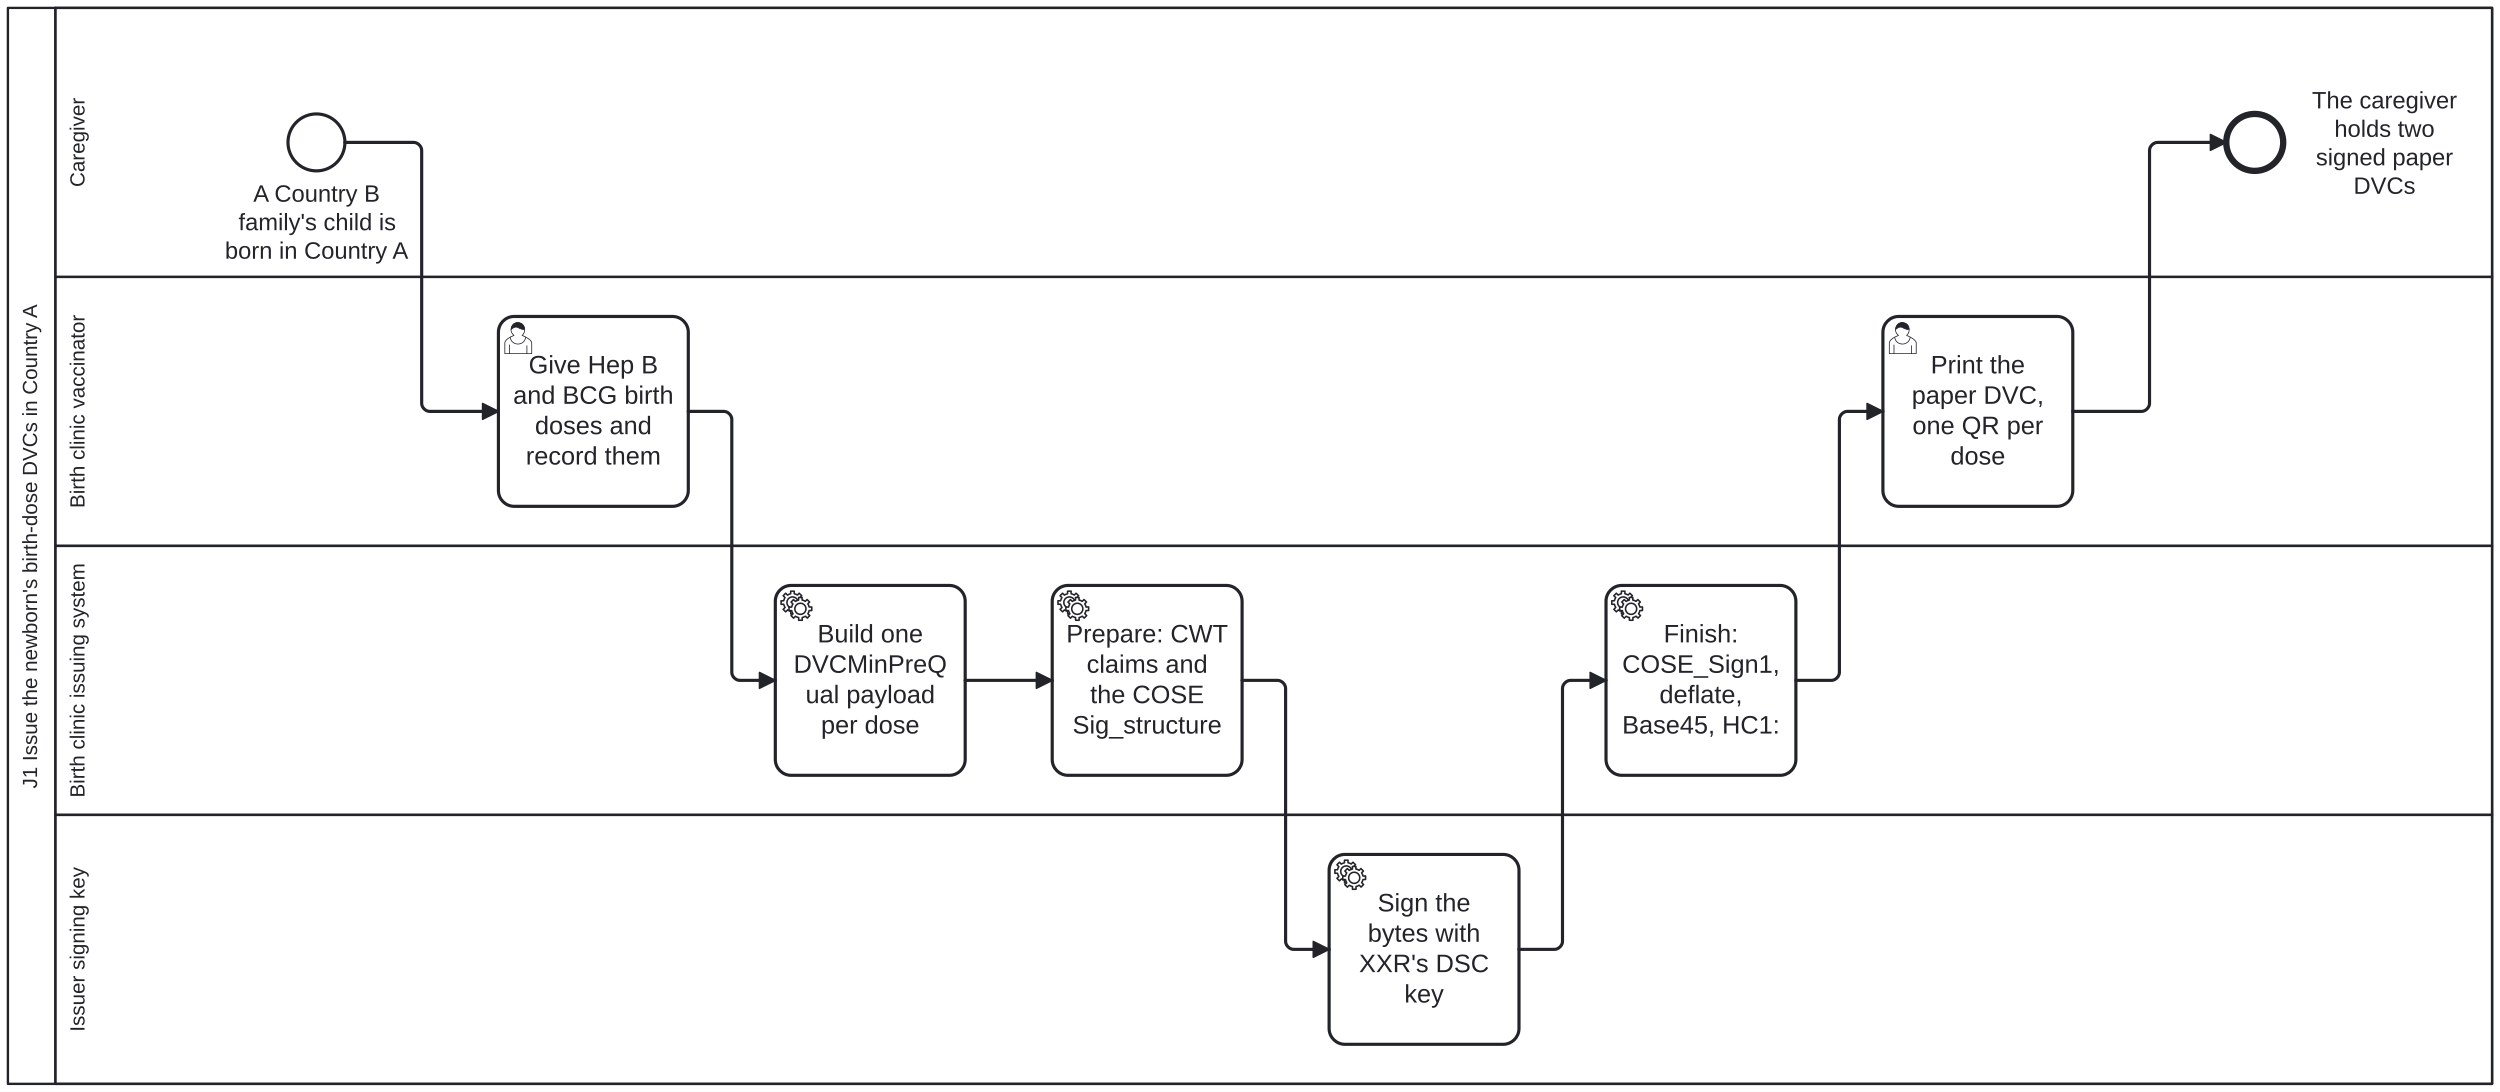
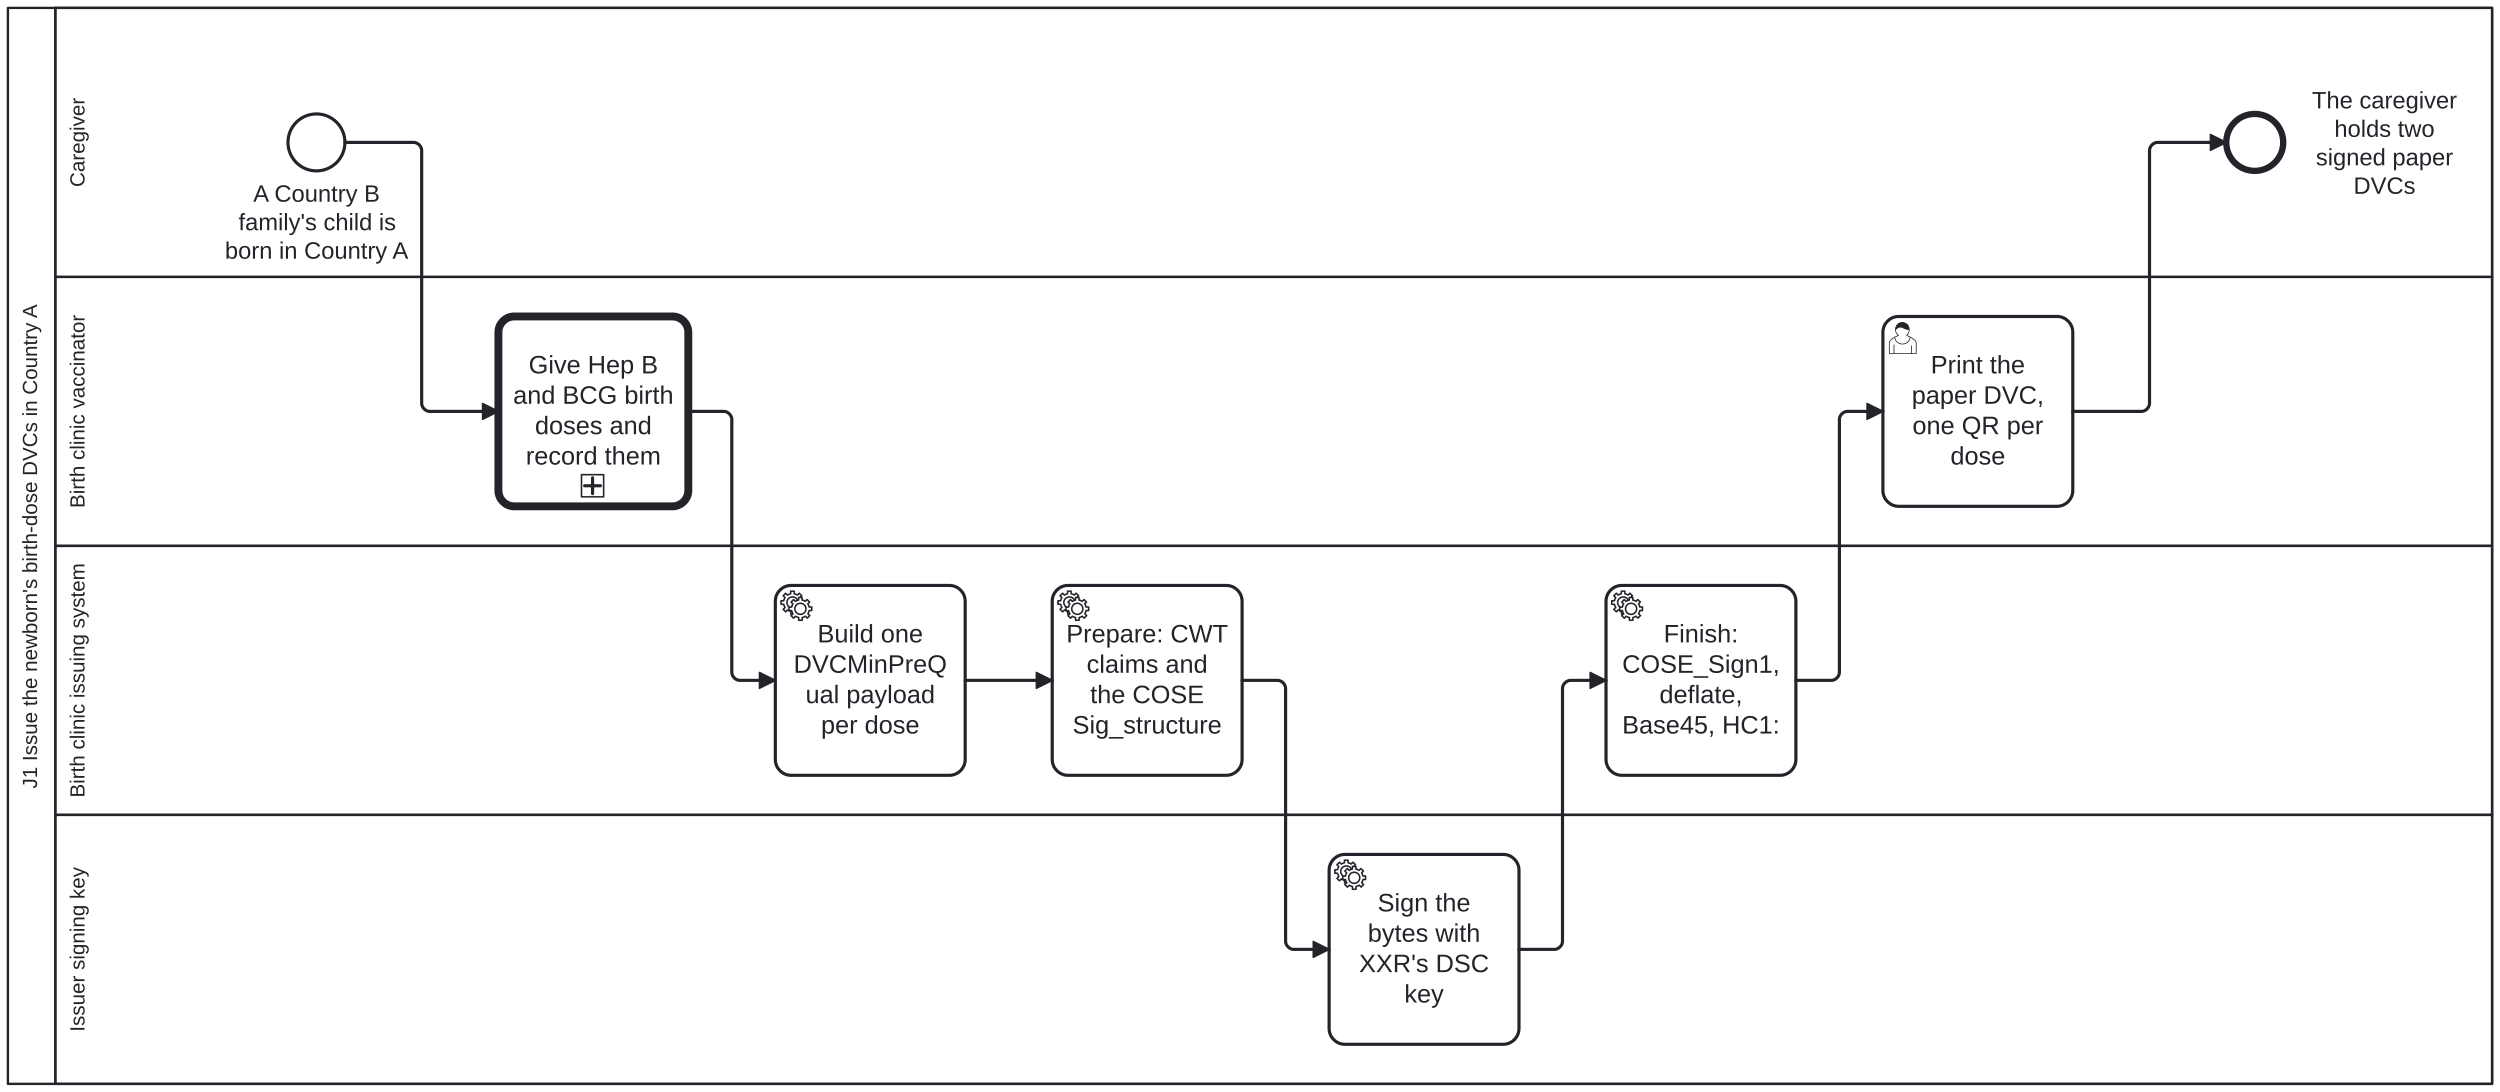
<svg xmlns="http://www.w3.org/2000/svg" width="100%" style="max-width:100%;height:auto" viewBox="95 55 1580 690" version="1.1">
  <rect x="95" y="55" width="1580" height="690" fill="#ffffff" />
  <g class="djs-group">
    <g class="djs-element djs-shape" data-element-id="Participant_Process_J1BirthDoseDvc" style="display: block;" transform="matrix(1 0 0 1 100 60)">
      <g class="djs-visual">
        <rect x="0" y="0" width="1570" height="680" rx="0" ry="0" style="stroke-linecap: round; stroke-linejoin: round; stroke: rgb(34, 36, 42); stroke-width: 1.5px; fill: white; fill-opacity: 0.95;" />
        <path style="fill: none; stroke-linecap: round; stroke-linejoin: round; stroke: rgb(34, 36, 42); stroke-width: 1.5px;" d="M30,0L30,680" />
        <text lineHeight="1.05" class="djs-label" transform="matrix(-1.83697e-16 -1 1 -1.83697e-16 0 680)" style="font-family: Arial, sans-serif; font-size: 13px; font-weight: normal; fill: rgb(34, 36, 42);">
          <tspan x="186.66" y="18.413">J1 Issue the newborn's birth-dose DVCs in Country A</tspan>
        </text>
      </g>
      <rect class="djs-hit djs-hit-all" x="0" y="0" width="1570" height="680" style="fill: none; stroke-opacity: 0; stroke: white; stroke-width: 15px;" />
    </g>
    <g class="djs-children">
      <g class="djs-group">
        <g class="djs-element djs-shape" data-element-id="Lane_issuer-key" style="display: block;" transform="matrix(1 0 0 1 130 570)">
          <g class="djs-visual">
            <rect x="0" y="0" width="1540" height="170" rx="0" ry="0" style="stroke-linecap: round; stroke-linejoin: round; stroke: rgb(34, 36, 42); stroke-width: 1.5px; fill: white; fill-opacity: 0.25;" />
            <text lineHeight="1.05" class="djs-label" transform="matrix(-1.83697e-16 -1 1 -1.83697e-16 0 170)" style="font-family: Arial, sans-serif; font-size: 13px; font-weight: normal; fill: rgb(34, 36, 42);">
              <tspan x="32.975" y="18.413">Issuer signing key</tspan>
            </text>
          </g>
          <rect class="djs-hit djs-hit-all" x="0" y="0" width="1540" height="170" style="fill: none; stroke-opacity: 0; stroke: white; stroke-width: 15px;" />
        </g>
      </g>
      <g class="djs-group">
        <g class="djs-element djs-shape" data-element-id="Lane_birth-clinic-system" style="display: block;" transform="matrix(1 0 0 1 130 400)">
          <g class="djs-visual">
            <rect x="0" y="0" width="1540" height="170" rx="0" ry="0" style="stroke-linecap: round; stroke-linejoin: round; stroke: rgb(34, 36, 42); stroke-width: 1.5px; fill: white; fill-opacity: 0.25;" />
            <text lineHeight="1.05" class="djs-label" transform="matrix(-1.83697e-16 -1 1 -1.83697e-16 0 170)" style="font-family: Arial, sans-serif; font-size: 13px; font-weight: normal; fill: rgb(34, 36, 42);">
              <tspan x="10.951" y="18.413">Birth clinic issuing system</tspan>
            </text>
          </g>
          <rect class="djs-hit djs-hit-all" x="0" y="0" width="1540" height="170" style="fill: none; stroke-opacity: 0; stroke: white; stroke-width: 15px;" />
        </g>
      </g>
      <g class="djs-group">
        <g class="djs-element djs-shape" data-element-id="Lane_birth-clinic-vaccinator" style="display: block;" transform="matrix(1 0 0 1 130 230)">
          <g class="djs-visual">
            <rect x="0" y="0" width="1540" height="170" rx="0" ry="0" style="stroke-linecap: round; stroke-linejoin: round; stroke: rgb(34, 36, 42); stroke-width: 1.5px; fill: white; fill-opacity: 0.25;" />
            <text lineHeight="1.05" class="djs-label" transform="matrix(-1.83697e-16 -1 1 -1.83697e-16 0 170)" style="font-family: Arial, sans-serif; font-size: 13px; font-weight: normal; fill: rgb(34, 36, 42);">
              <tspan x="23.951" y="18.413">Birth clinic vaccinator</tspan>
            </text>
          </g>
          <rect class="djs-hit djs-hit-all" x="0" y="0" width="1540" height="170" style="fill: none; stroke-opacity: 0; stroke: white; stroke-width: 15px;" />
        </g>
      </g>
      <g class="djs-group">
        <g class="djs-element djs-shape" data-element-id="Lane_caregiver" style="display: block;" transform="matrix(1 0 0 1 130 60)">
          <g class="djs-visual">
            <rect x="0" y="0" width="1540" height="170" rx="0" ry="0" style="stroke-linecap: round; stroke-linejoin: round; stroke: rgb(34, 36, 42); stroke-width: 1.5px; fill: white; fill-opacity: 0.25;" />
            <text lineHeight="1.05" class="djs-label" transform="matrix(-1.83697e-16 -1 1 -1.83697e-16 0 170)" style="font-family: Arial, sans-serif; font-size: 13px; font-weight: normal; fill: rgb(34, 36, 42);">
              <tspan x="56.823" y="18.413">Caregiver</tspan>
            </text>
          </g>
          <rect class="djs-hit djs-hit-all" x="0" y="0" width="1540" height="170" style="fill: none; stroke-opacity: 0; stroke: white; stroke-width: 15px;" />
        </g>
      </g>
      <g class="djs-group">
        <g class="djs-element djs-shape" data-element-id="Start" style="display: block;" transform="matrix(1 0 0 1 277 127)">
          <g class="djs-visual">
            <circle cx="18" cy="18" r="18" style="stroke-linecap: round; stroke-linejoin: round; stroke: rgb(34, 36, 42); stroke-width: 2px; fill: white; fill-opacity: 0.95;" />
          </g>
          <rect class="djs-hit djs-hit-all" x="0" y="0" width="36" height="36" style="fill: none; stroke-opacity: 0; stroke: white; stroke-width: 15px;" />
        </g>
      </g>
      <g class="djs-group">
        <g class="djs-element djs-shape" data-element-id="Start_label" style="display: block;" transform="matrix(1 0 0 1 237 169)">
          <g class="djs-visual">
            <text lineHeight="1.2" class="djs-label" style="font-family: Arial, sans-serif; font-size: 15px; font-weight: normal; fill: rgb(34, 36, 42);">
              <tspan x="18.067" y="13.5">A Country B </tspan>
              <tspan x="8.725" y="31.5">family's child is </tspan>
              <tspan x="0.137" y="49.5">born in Country A</tspan>
            </text>
          </g>
          <rect class="djs-hit djs-hit-all" x="0" y="0" width="117" height="54" style="fill: none; stroke-opacity: 0; stroke: white; stroke-width: 15px;" />
        </g>
      </g>
      <g class="djs-group">
        <g class="djs-element djs-shape" data-element-id="Task_Vaccinate" style="display: block;" transform="matrix(1 0 0 1 410 255)">
          <g class="djs-visual">
-             <rect x="0" y="0" width="120" height="120" rx="10" ry="10" style="stroke-linecap: round; stroke-linejoin: round; stroke: rgb(34, 36, 42); stroke-width: 2px; fill: white; fill-opacity: 0.95;" />
+             <rect x="0" y="0" width="120" height="120" rx="10" ry="10" style="stroke-linecap: round; stroke-linejoin: round; stroke: rgb(34, 36, 42); stroke-width: 5px; fill: white; fill-opacity: 0.95;" />
            <text lineHeight="1.2" class="djs-label" style="font-family: Arial, sans-serif; font-size: 16px; font-weight: normal; fill: rgb(34, 36, 42);">
              <tspan x="19.094" y="36">Give Hep B </tspan>
              <tspan x="9.309" y="55.2">and BCG birth</tspan>
              <tspan x="23.082" y="74.4">doses and </tspan>
              <tspan x="17.316" y="93.6">record them</tspan>
            </text>
-             <path d="m 15,12 c 0.909,-0.845 1.594,-2.049 1.594,-3.385 0,-2.554 -1.805,-4.622 -4.357,-4.622 -2.552,0 -4.288,2.068 -4.288,4.622 0,1.348 0.974,2.562 1.896,3.405 -0.529,0.187 -5.669,2.097 -5.794,4.756 v 6.718 h 17 v -6.718 c 0,-2.298 -5.528,-4.595 -6.051,-4.776 zm -8,6 l 0,5.5 m 11,0 l 0,-5" style="fill: white; stroke-linecap: round; stroke-linejoin: round; stroke: rgb(34, 36, 42); stroke-width: 0.5px;" />
-             <path d="m 15,12 m 2.162,1.009 c 0,2.447 -2.158,4.431 -4.821,4.431 -2.665,0 -4.822,-1.981 -4.822,-4.431 " style="fill: white; stroke-linecap: round; stroke-linejoin: round; stroke: rgb(34, 36, 42); stroke-width: 0.5px;" />
-             <path d="m 15,12 m -6.9,-3.80 c 0,0 2.251,-2.358 4.274,-1.177 2.024,1.181 4.221,1.537 4.124,0.965 -0.098,-0.57 -0.117,-3.791 -4.191,-4.136 -3.575,0.001 -4.208,3.367 -4.207,4.348 z" style="fill: rgb(34, 36, 42); stroke-linecap: round; stroke-linejoin: round; stroke: rgb(34, 36, 42); stroke-width: 0.5px;" />
+             <rect x="0" y="0" width="14" height="14" rx="0" ry="0" style="stroke-linecap: round; stroke-linejoin: round; stroke: rgb(34, 36, 42); stroke-width: 1px; fill: white;" transform="matrix(1 0 0 1 52.5 100)" />
+             <path data-marker="sub-process" d="m52.5,100 m 7,2 l 0,10 m -5,-5 l 10,0" style="fill: white; stroke-linecap: round; stroke-linejoin: round; stroke: rgb(34, 36, 42); stroke-width: 2px;" />
          </g>
          <rect class="djs-hit djs-hit-all" x="0" y="0" width="120" height="120" style="fill: none; stroke-opacity: 0; stroke: white; stroke-width: 15px;" />
        </g>
      </g>
      <g class="djs-group">
        <g class="djs-element djs-shape" data-element-id="Task_Payload" style="display: block;" transform="matrix(1 0 0 1 585 425)">
          <g class="djs-visual">
            <rect x="0" y="0" width="120" height="120" rx="10" ry="10" style="stroke-linecap: round; stroke-linejoin: round; stroke: rgb(34, 36, 42); stroke-width: 2px; fill: white; fill-opacity: 0.95;" />
            <text lineHeight="1.2" class="djs-label" style="font-family: Arial, sans-serif; font-size: 16px; font-weight: normal; fill: rgb(34, 36, 42);">
              <tspan x="26.641" y="36">Build one </tspan>
              <tspan x="11.547" y="55.2">DVCMinPreQ</tspan>
              <tspan x="19.078" y="74.4">ual payload </tspan>
              <tspan x="28.867" y="93.6">per dose</tspan>
            </text>
            <circle cx="5" cy="5" r="5" transform="translate(6, 6)" style="stroke-linecap: round; stroke-linejoin: round; stroke: none; stroke-width: 2px; fill: white;" />
            <path d="m 12,18 v -1.713 c 0.352,-0.07 0.704,-0.178 1.048,-0.321 0.344,-0.145 0.666,-0.321 0.966,-0.521 l 1.194,1.18 1.567,-1.577 -1.195,-1.18 c 0.403,-0.614 0.683,-1.299 0.825,-2.018 l 1.622,-0.01 v -2.22 l -1.637,0.01 c -0.073,-0.352 -0.178,-0.7 -0.324,-1.044 -0.145,-0.344 -0.321,-0.664 -0.523,-0.962 l 1.131,-1.136 -1.583,-1.563 -1.13,1.136 c -0.614,-0.401 -1.303,-0.681 -2.023,-0.822 l 0.009,-1.619 h -2.241 l 0.004,1.631 c -0.354,0.074 -0.705,0.18 -1.05,0.324 -0.344,0.144 -0.665,0.321 -0.964,0.52 l -1.17,-1.158 -1.567,1.579 1.168,1.157 c -0.403,0.613 -0.683,1.298 -0.825,2.017 l -1.659,0.003 v 2.222 l 1.672,-0.006 c 0.073,0.351 0.18,0.702 0.324,1.045 0.145,0.344 0.321,0.664 0.523,0.961 l -1.199,1.197 1.584,1.56 1.196,-1.193 c 0.614,0.403 1.303,0.682 2.023,0.823 l 7.19e-4,1.699 h 2.227 z m 0.221,-3.996 c -1.789,0.75 -3.858,-0.093 -4.61,-1.874 -0.752,-1.783 0.091,-3.846 1.88,-4.596 1.788,-0.749 3.857,0.093 4.609,1.874 0.752,1.782 -0.091,3.846 -1.88,4.596 z" style="fill: white; stroke-linecap: round; stroke-linejoin: round; stroke: rgb(34, 36, 42); stroke-width: 1px;" />
            <circle cx="5" cy="5" r="5" transform="translate(11, 10)" style="stroke-linecap: round; stroke-linejoin: round; stroke: none; stroke-width: 2px; fill: white;" />
            <path d="m 17,22 v -1.713 c 0.352,-0.07 0.704,-0.178 1.048,-0.321 0.344,-0.145 0.666,-0.321 0.966,-0.521 l 1.194,1.18 1.567,-1.577 -1.195,-1.18 c 0.403,-0.614 0.683,-1.299 0.825,-2.018 l 1.622,-0.01 v -2.22 l -1.637,0.01 c -0.073,-0.352 -0.178,-0.7 -0.324,-1.044 -0.145,-0.344 -0.321,-0.664 -0.523,-0.962 l 1.131,-1.136 -1.583,-1.563 -1.13,1.136 c -0.614,-0.401 -1.303,-0.681 -2.023,-0.822 l 0.009,-1.619 h -2.241 l 0.004,1.631 c -0.354,0.074 -0.705,0.18 -1.05,0.324 -0.344,0.144 -0.665,0.321 -0.964,0.52 l -1.17,-1.158 -1.567,1.579 1.168,1.157 c -0.403,0.613 -0.683,1.298 -0.825,2.017 l -1.659,0.003 v 2.222 l 1.672,-0.006 c 0.073,0.351 0.18,0.702 0.324,1.045 0.145,0.344 0.321,0.664 0.523,0.961 l -1.199,1.197 1.584,1.56 1.196,-1.193 c 0.614,0.403 1.303,0.682 2.023,0.823 l 7.19e-4,1.699 h 2.227 z m 0.221,-3.996 c -1.789,0.75 -3.858,-0.093 -4.61,-1.874 -0.752,-1.783 0.091,-3.846 1.88,-4.596 1.788,-0.749 3.857,0.093 4.609,1.874 0.752,1.782 -0.091,3.846 -1.88,4.596 z" style="fill: white; stroke-linecap: round; stroke-linejoin: round; stroke: rgb(34, 36, 42); stroke-width: 1px;" />
          </g>
          <rect class="djs-hit djs-hit-all" x="0" y="0" width="120" height="120" style="fill: none; stroke-opacity: 0; stroke: white; stroke-width: 15px;" />
        </g>
      </g>
      <g class="djs-group">
        <g class="djs-element djs-shape" data-element-id="Task_Prepare" style="display: block;" transform="matrix(1 0 0 1 760 425)">
          <g class="djs-visual">
            <rect x="0" y="0" width="120" height="120" rx="10" ry="10" style="stroke-linecap: round; stroke-linejoin: round; stroke: rgb(34, 36, 42); stroke-width: 2px; fill: white; fill-opacity: 0.95;" />
            <text lineHeight="1.2" class="djs-label" style="font-family: Arial, sans-serif; font-size: 16px; font-weight: normal; fill: rgb(34, 36, 42);">
              <tspan x="8.879" y="36">Prepare: CWT </tspan>
              <tspan x="21.762" y="55.2">claims and </tspan>
              <tspan x="23.984" y="74.4">the COSE </tspan>
              <tspan x="12.867" y="93.6">Sig_structure</tspan>
            </text>
            <circle cx="5" cy="5" r="5" transform="translate(6, 6)" style="stroke-linecap: round; stroke-linejoin: round; stroke: none; stroke-width: 2px; fill: white;" />
            <path d="m 12,18 v -1.713 c 0.352,-0.07 0.704,-0.178 1.048,-0.321 0.344,-0.145 0.666,-0.321 0.966,-0.521 l 1.194,1.18 1.567,-1.577 -1.195,-1.18 c 0.403,-0.614 0.683,-1.299 0.825,-2.018 l 1.622,-0.01 v -2.22 l -1.637,0.01 c -0.073,-0.352 -0.178,-0.7 -0.324,-1.044 -0.145,-0.344 -0.321,-0.664 -0.523,-0.962 l 1.131,-1.136 -1.583,-1.563 -1.13,1.136 c -0.614,-0.401 -1.303,-0.681 -2.023,-0.822 l 0.009,-1.619 h -2.241 l 0.004,1.631 c -0.354,0.074 -0.705,0.18 -1.05,0.324 -0.344,0.144 -0.665,0.321 -0.964,0.52 l -1.17,-1.158 -1.567,1.579 1.168,1.157 c -0.403,0.613 -0.683,1.298 -0.825,2.017 l -1.659,0.003 v 2.222 l 1.672,-0.006 c 0.073,0.351 0.18,0.702 0.324,1.045 0.145,0.344 0.321,0.664 0.523,0.961 l -1.199,1.197 1.584,1.56 1.196,-1.193 c 0.614,0.403 1.303,0.682 2.023,0.823 l 7.19e-4,1.699 h 2.227 z m 0.221,-3.996 c -1.789,0.75 -3.858,-0.093 -4.61,-1.874 -0.752,-1.783 0.091,-3.846 1.88,-4.596 1.788,-0.749 3.857,0.093 4.609,1.874 0.752,1.782 -0.091,3.846 -1.88,4.596 z" style="fill: white; stroke-linecap: round; stroke-linejoin: round; stroke: rgb(34, 36, 42); stroke-width: 1px;" />
            <circle cx="5" cy="5" r="5" transform="translate(11, 10)" style="stroke-linecap: round; stroke-linejoin: round; stroke: none; stroke-width: 2px; fill: white;" />
            <path d="m 17,22 v -1.713 c 0.352,-0.07 0.704,-0.178 1.048,-0.321 0.344,-0.145 0.666,-0.321 0.966,-0.521 l 1.194,1.18 1.567,-1.577 -1.195,-1.18 c 0.403,-0.614 0.683,-1.299 0.825,-2.018 l 1.622,-0.01 v -2.22 l -1.637,0.01 c -0.073,-0.352 -0.178,-0.7 -0.324,-1.044 -0.145,-0.344 -0.321,-0.664 -0.523,-0.962 l 1.131,-1.136 -1.583,-1.563 -1.13,1.136 c -0.614,-0.401 -1.303,-0.681 -2.023,-0.822 l 0.009,-1.619 h -2.241 l 0.004,1.631 c -0.354,0.074 -0.705,0.18 -1.05,0.324 -0.344,0.144 -0.665,0.321 -0.964,0.52 l -1.17,-1.158 -1.567,1.579 1.168,1.157 c -0.403,0.613 -0.683,1.298 -0.825,2.017 l -1.659,0.003 v 2.222 l 1.672,-0.006 c 0.073,0.351 0.18,0.702 0.324,1.045 0.145,0.344 0.321,0.664 0.523,0.961 l -1.199,1.197 1.584,1.56 1.196,-1.193 c 0.614,0.403 1.303,0.682 2.023,0.823 l 7.19e-4,1.699 h 2.227 z m 0.221,-3.996 c -1.789,0.75 -3.858,-0.093 -4.61,-1.874 -0.752,-1.783 0.091,-3.846 1.88,-4.596 1.788,-0.749 3.857,0.093 4.609,1.874 0.752,1.782 -0.091,3.846 -1.88,4.596 z" style="fill: white; stroke-linecap: round; stroke-linejoin: round; stroke: rgb(34, 36, 42); stroke-width: 1px;" />
          </g>
          <rect class="djs-hit djs-hit-all" x="0" y="0" width="120" height="120" style="fill: none; stroke-opacity: 0; stroke: white; stroke-width: 15px;" />
        </g>
      </g>
      <g class="djs-group">
        <g class="djs-element djs-shape" data-element-id="Task_Sign" style="display: block;" transform="matrix(1 0 0 1 935 595)">
          <g class="djs-visual">
            <rect x="0" y="0" width="120" height="120" rx="10" ry="10" style="stroke-linecap: round; stroke-linejoin: round; stroke: rgb(34, 36, 42); stroke-width: 2px; fill: white; fill-opacity: 0.95;" />
            <text lineHeight="1.2" class="djs-label" style="font-family: Arial, sans-serif; font-size: 16px; font-weight: normal; fill: rgb(34, 36, 42);">
              <tspan x="30.645" y="36">Sign the </tspan>
              <tspan x="24.43" y="55.2">bytes with </tspan>
              <tspan x="18.91" y="74.4">XXR's DSC </tspan>
              <tspan x="47.551" y="93.6">key</tspan>
            </text>
            <circle cx="5" cy="5" r="5" transform="translate(6, 6)" style="stroke-linecap: round; stroke-linejoin: round; stroke: none; stroke-width: 2px; fill: white;" />
            <path d="m 12,18 v -1.713 c 0.352,-0.07 0.704,-0.178 1.048,-0.321 0.344,-0.145 0.666,-0.321 0.966,-0.521 l 1.194,1.18 1.567,-1.577 -1.195,-1.18 c 0.403,-0.614 0.683,-1.299 0.825,-2.018 l 1.622,-0.01 v -2.22 l -1.637,0.01 c -0.073,-0.352 -0.178,-0.7 -0.324,-1.044 -0.145,-0.344 -0.321,-0.664 -0.523,-0.962 l 1.131,-1.136 -1.583,-1.563 -1.13,1.136 c -0.614,-0.401 -1.303,-0.681 -2.023,-0.822 l 0.009,-1.619 h -2.241 l 0.004,1.631 c -0.354,0.074 -0.705,0.18 -1.05,0.324 -0.344,0.144 -0.665,0.321 -0.964,0.52 l -1.17,-1.158 -1.567,1.579 1.168,1.157 c -0.403,0.613 -0.683,1.298 -0.825,2.017 l -1.659,0.003 v 2.222 l 1.672,-0.006 c 0.073,0.351 0.18,0.702 0.324,1.045 0.145,0.344 0.321,0.664 0.523,0.961 l -1.199,1.197 1.584,1.56 1.196,-1.193 c 0.614,0.403 1.303,0.682 2.023,0.823 l 7.19e-4,1.699 h 2.227 z m 0.221,-3.996 c -1.789,0.75 -3.858,-0.093 -4.61,-1.874 -0.752,-1.783 0.091,-3.846 1.88,-4.596 1.788,-0.749 3.857,0.093 4.609,1.874 0.752,1.782 -0.091,3.846 -1.88,4.596 z" style="fill: white; stroke-linecap: round; stroke-linejoin: round; stroke: rgb(34, 36, 42); stroke-width: 1px;" />
            <circle cx="5" cy="5" r="5" transform="translate(11, 10)" style="stroke-linecap: round; stroke-linejoin: round; stroke: none; stroke-width: 2px; fill: white;" />
            <path d="m 17,22 v -1.713 c 0.352,-0.07 0.704,-0.178 1.048,-0.321 0.344,-0.145 0.666,-0.321 0.966,-0.521 l 1.194,1.18 1.567,-1.577 -1.195,-1.18 c 0.403,-0.614 0.683,-1.299 0.825,-2.018 l 1.622,-0.01 v -2.22 l -1.637,0.01 c -0.073,-0.352 -0.178,-0.7 -0.324,-1.044 -0.145,-0.344 -0.321,-0.664 -0.523,-0.962 l 1.131,-1.136 -1.583,-1.563 -1.13,1.136 c -0.614,-0.401 -1.303,-0.681 -2.023,-0.822 l 0.009,-1.619 h -2.241 l 0.004,1.631 c -0.354,0.074 -0.705,0.18 -1.05,0.324 -0.344,0.144 -0.665,0.321 -0.964,0.52 l -1.17,-1.158 -1.567,1.579 1.168,1.157 c -0.403,0.613 -0.683,1.298 -0.825,2.017 l -1.659,0.003 v 2.222 l 1.672,-0.006 c 0.073,0.351 0.18,0.702 0.324,1.045 0.145,0.344 0.321,0.664 0.523,0.961 l -1.199,1.197 1.584,1.56 1.196,-1.193 c 0.614,0.403 1.303,0.682 2.023,0.823 l 7.19e-4,1.699 h 2.227 z m 0.221,-3.996 c -1.789,0.75 -3.858,-0.093 -4.61,-1.874 -0.752,-1.783 0.091,-3.846 1.88,-4.596 1.788,-0.749 3.857,0.093 4.609,1.874 0.752,1.782 -0.091,3.846 -1.88,4.596 z" style="fill: white; stroke-linecap: round; stroke-linejoin: round; stroke: rgb(34, 36, 42); stroke-width: 1px;" />
          </g>
          <rect class="djs-hit djs-hit-all" x="0" y="0" width="120" height="120" style="fill: none; stroke-opacity: 0; stroke: white; stroke-width: 15px;" />
        </g>
      </g>
      <g class="djs-group">
        <g class="djs-element djs-shape" data-element-id="Task_Finish" style="display: block;" transform="matrix(1 0 0 1 1110 425)">
          <g class="djs-visual">
            <rect x="0" y="0" width="120" height="120" rx="10" ry="10" style="stroke-linecap: round; stroke-linejoin: round; stroke: rgb(34, 36, 42); stroke-width: 2px; fill: white; fill-opacity: 0.95;" />
            <text lineHeight="1.2" class="djs-label" style="font-family: Arial, sans-serif; font-size: 16px; font-weight: normal; fill: rgb(34, 36, 42);">
              <tspan x="36.438" y="36">Finish: </tspan>
              <tspan x="10.195" y="55.2">COSE_Sign1, </tspan>
              <tspan x="33.758" y="74.4">deflate, </tspan>
              <tspan x="10.195" y="93.6">Base45, HC1:</tspan>
            </text>
            <circle cx="5" cy="5" r="5" transform="translate(6, 6)" style="stroke-linecap: round; stroke-linejoin: round; stroke: none; stroke-width: 2px; fill: white;" />
            <path d="m 12,18 v -1.713 c 0.352,-0.07 0.704,-0.178 1.048,-0.321 0.344,-0.145 0.666,-0.321 0.966,-0.521 l 1.194,1.18 1.567,-1.577 -1.195,-1.18 c 0.403,-0.614 0.683,-1.299 0.825,-2.018 l 1.622,-0.01 v -2.22 l -1.637,0.01 c -0.073,-0.352 -0.178,-0.7 -0.324,-1.044 -0.145,-0.344 -0.321,-0.664 -0.523,-0.962 l 1.131,-1.136 -1.583,-1.563 -1.13,1.136 c -0.614,-0.401 -1.303,-0.681 -2.023,-0.822 l 0.009,-1.619 h -2.241 l 0.004,1.631 c -0.354,0.074 -0.705,0.18 -1.05,0.324 -0.344,0.144 -0.665,0.321 -0.964,0.52 l -1.17,-1.158 -1.567,1.579 1.168,1.157 c -0.403,0.613 -0.683,1.298 -0.825,2.017 l -1.659,0.003 v 2.222 l 1.672,-0.006 c 0.073,0.351 0.18,0.702 0.324,1.045 0.145,0.344 0.321,0.664 0.523,0.961 l -1.199,1.197 1.584,1.56 1.196,-1.193 c 0.614,0.403 1.303,0.682 2.023,0.823 l 7.19e-4,1.699 h 2.227 z m 0.221,-3.996 c -1.789,0.75 -3.858,-0.093 -4.61,-1.874 -0.752,-1.783 0.091,-3.846 1.88,-4.596 1.788,-0.749 3.857,0.093 4.609,1.874 0.752,1.782 -0.091,3.846 -1.88,4.596 z" style="fill: white; stroke-linecap: round; stroke-linejoin: round; stroke: rgb(34, 36, 42); stroke-width: 1px;" />
            <circle cx="5" cy="5" r="5" transform="translate(11, 10)" style="stroke-linecap: round; stroke-linejoin: round; stroke: none; stroke-width: 2px; fill: white;" />
            <path d="m 17,22 v -1.713 c 0.352,-0.07 0.704,-0.178 1.048,-0.321 0.344,-0.145 0.666,-0.321 0.966,-0.521 l 1.194,1.18 1.567,-1.577 -1.195,-1.18 c 0.403,-0.614 0.683,-1.299 0.825,-2.018 l 1.622,-0.01 v -2.22 l -1.637,0.01 c -0.073,-0.352 -0.178,-0.7 -0.324,-1.044 -0.145,-0.344 -0.321,-0.664 -0.523,-0.962 l 1.131,-1.136 -1.583,-1.563 -1.13,1.136 c -0.614,-0.401 -1.303,-0.681 -2.023,-0.822 l 0.009,-1.619 h -2.241 l 0.004,1.631 c -0.354,0.074 -0.705,0.18 -1.05,0.324 -0.344,0.144 -0.665,0.321 -0.964,0.52 l -1.17,-1.158 -1.567,1.579 1.168,1.157 c -0.403,0.613 -0.683,1.298 -0.825,2.017 l -1.659,0.003 v 2.222 l 1.672,-0.006 c 0.073,0.351 0.18,0.702 0.324,1.045 0.145,0.344 0.321,0.664 0.523,0.961 l -1.199,1.197 1.584,1.56 1.196,-1.193 c 0.614,0.403 1.303,0.682 2.023,0.823 l 7.19e-4,1.699 h 2.227 z m 0.221,-3.996 c -1.789,0.75 -3.858,-0.093 -4.61,-1.874 -0.752,-1.783 0.091,-3.846 1.88,-4.596 1.788,-0.749 3.857,0.093 4.609,1.874 0.752,1.782 -0.091,3.846 -1.88,4.596 z" style="fill: white; stroke-linecap: round; stroke-linejoin: round; stroke: rgb(34, 36, 42); stroke-width: 1px;" />
          </g>
          <rect class="djs-hit djs-hit-all" x="0" y="0" width="120" height="120" style="fill: none; stroke-opacity: 0; stroke: white; stroke-width: 15px;" />
        </g>
      </g>
      <g class="djs-group">
        <g class="djs-element djs-shape" data-element-id="Task_Print" style="display: block;" transform="matrix(1 0 0 1 1285 255)">
          <g class="djs-visual">
            <rect x="0" y="0" width="120" height="120" rx="10" ry="10" style="stroke-linecap: round; stroke-linejoin: round; stroke: rgb(34, 36, 42); stroke-width: 2px; fill: white; fill-opacity: 0.95;" />
            <text lineHeight="1.2" class="djs-label" style="font-family: Arial, sans-serif; font-size: 16px; font-weight: normal; fill: rgb(34, 36, 42);">
              <tspan x="30.207" y="36">Print the </tspan>
              <tspan x="18.203" y="55.2">paper DVC, </tspan>
              <tspan x="18.645" y="74.4">one QR per </tspan>
              <tspan x="42.652" y="93.6">dose</tspan>
            </text>
            <path d="m 15,12 c 0.909,-0.845 1.594,-2.049 1.594,-3.385 0,-2.554 -1.805,-4.622 -4.357,-4.622 -2.552,0 -4.288,2.068 -4.288,4.622 0,1.348 0.974,2.562 1.896,3.405 -0.529,0.187 -5.669,2.097 -5.794,4.756 v 6.718 h 17 v -6.718 c 0,-2.298 -5.528,-4.595 -6.051,-4.776 zm -8,6 l 0,5.5 m 11,0 l 0,-5" style="fill: white; stroke-linecap: round; stroke-linejoin: round; stroke: rgb(34, 36, 42); stroke-width: 0.5px;" />
            <path d="m 15,12 m 2.162,1.009 c 0,2.447 -2.158,4.431 -4.821,4.431 -2.665,0 -4.822,-1.981 -4.822,-4.431 " style="fill: white; stroke-linecap: round; stroke-linejoin: round; stroke: rgb(34, 36, 42); stroke-width: 0.5px;" />
            <path d="m 15,12 m -6.9,-3.80 c 0,0 2.251,-2.358 4.274,-1.177 2.024,1.181 4.221,1.537 4.124,0.965 -0.098,-0.57 -0.117,-3.791 -4.191,-4.136 -3.575,0.001 -4.208,3.367 -4.207,4.348 z" style="fill: rgb(34, 36, 42); stroke-linecap: round; stroke-linejoin: round; stroke: rgb(34, 36, 42); stroke-width: 0.5px;" />
          </g>
          <rect class="djs-hit djs-hit-all" x="0" y="0" width="120" height="120" style="fill: none; stroke-opacity: 0; stroke: white; stroke-width: 15px;" />
        </g>
      </g>
      <g class="djs-group">
        <g class="djs-element djs-shape" data-element-id="End" style="display: block;" transform="matrix(1 0 0 1 1502 127)">
          <g class="djs-visual">
            <circle cx="18" cy="18" r="18" style="stroke-linecap: round; stroke-linejoin: round; stroke: rgb(34, 36, 42); stroke-width: 4px; fill: white; fill-opacity: 0.95;" />
          </g>
          <rect class="djs-hit djs-hit-all" x="0" y="0" width="36" height="36" style="fill: none; stroke-opacity: 0; stroke: white; stroke-width: 15px;" />
        </g>
      </g>
      <g class="djs-group">
        <g class="djs-element djs-shape" data-element-id="End_label" style="display: block;" transform="matrix(1 0 0 1 1546 110)">
          <g class="djs-visual">
            <text lineHeight="1.2" class="djs-label" style="font-family: Arial, sans-serif; font-size: 15px; font-weight: normal; fill: rgb(34, 36, 42);">
              <tspan x="10.147" y="13.5">The caregiver </tspan>
              <tspan x="24.315" y="31.5">holds two </tspan>
              <tspan x="12.633" y="49.5">signed paper </tspan>
              <tspan x="36.415" y="67.5">DVCs</tspan>
            </text>
          </g>
          <rect class="djs-hit djs-hit-all" x="0" y="0" width="112" height="54" style="fill: none; stroke-opacity: 0; stroke: white; stroke-width: 15px;" />
        </g>
      </g>
      <g class="djs-group">
        <g class="djs-element djs-connection" data-element-id="Flow_1" style="display: block;">
          <g class="djs-visual">
            <defs>
              <marker id="bpmn-marker-1" viewBox="0 0 20 20" refX="11" refY="10" markerWidth="10" markerHeight="10" orient="auto">
                <path d="M 1 5 L 11 10 L 1 15 Z" style="stroke-linecap: round; stroke-linejoin: round; stroke: rgb(34, 36, 42); stroke-width: 1px; fill: rgb(34, 36, 42);" />
              </marker>
            </defs>
            <path data-corner-radius="5" style="fill: none; stroke-linecap: round; stroke-linejoin: round; stroke: rgb(34, 36, 42); stroke-width: 2px; marker-end: url('#bpmn-marker-1');" d="M313,145L356.5,145C359,145,361.5,147.5,361.5,150L361.5,310C361.5,312.5,364,315,366.5,315L410,315" />
          </g>
          <path d="M313,145L361.5,145L361.5,315L410,315" class="djs-hit djs-hit-stroke" style="fill: none; stroke-opacity: 0; stroke: white; stroke-width: 15px;" />
        </g>
      </g>
      <g class="djs-group">
        <g class="djs-element djs-connection" data-element-id="Flow_2" style="display: block;">
          <g class="djs-visual">
            <defs>
              <marker id="bpmn-marker-2" viewBox="0 0 20 20" refX="11" refY="10" markerWidth="10" markerHeight="10" orient="auto">
                <path d="M 1 5 L 11 10 L 1 15 Z" style="stroke-linecap: round; stroke-linejoin: round; stroke: rgb(34, 36, 42); stroke-width: 1px; fill: rgb(34, 36, 42);" />
              </marker>
            </defs>
            <path data-corner-radius="5" style="fill: none; stroke-linecap: round; stroke-linejoin: round; stroke: rgb(34, 36, 42); stroke-width: 2px; marker-end: url('#bpmn-marker-2');" d="M530,315L552.5,315C555,315,557.5,317.5,557.5,320L557.5,480C557.5,482.5,560,485,562.5,485L585,485" />
          </g>
          <path d="M530,315L557.5,315L557.5,485L585,485" class="djs-hit djs-hit-stroke" style="fill: none; stroke-opacity: 0; stroke: white; stroke-width: 15px;" />
        </g>
      </g>
      <g class="djs-group">
        <g class="djs-element djs-connection" data-element-id="Flow_3" style="display: block;">
          <g class="djs-visual">
            <defs>
              <marker id="bpmn-marker-3" viewBox="0 0 20 20" refX="11" refY="10" markerWidth="10" markerHeight="10" orient="auto">
                <path d="M 1 5 L 11 10 L 1 15 Z" style="stroke-linecap: round; stroke-linejoin: round; stroke: rgb(34, 36, 42); stroke-width: 1px; fill: rgb(34, 36, 42);" />
              </marker>
            </defs>
            <path data-corner-radius="5" style="fill: none; stroke-linecap: round; stroke-linejoin: round; stroke: rgb(34, 36, 42); stroke-width: 2px; marker-end: url('#bpmn-marker-3');" d="M705,485L760,485" />
          </g>
          <path d="M705,485L760,485" class="djs-hit djs-hit-stroke" style="fill: none; stroke-opacity: 0; stroke: white; stroke-width: 15px;" />
        </g>
      </g>
      <g class="djs-group">
        <g class="djs-element djs-connection" data-element-id="Flow_4" style="display: block;">
          <g class="djs-visual">
            <defs>
              <marker id="bpmn-marker-4" viewBox="0 0 20 20" refX="11" refY="10" markerWidth="10" markerHeight="10" orient="auto">
                <path d="M 1 5 L 11 10 L 1 15 Z" style="stroke-linecap: round; stroke-linejoin: round; stroke: rgb(34, 36, 42); stroke-width: 1px; fill: rgb(34, 36, 42);" />
              </marker>
            </defs>
            <path data-corner-radius="5" style="fill: none; stroke-linecap: round; stroke-linejoin: round; stroke: rgb(34, 36, 42); stroke-width: 2px; marker-end: url('#bpmn-marker-4');" d="M880,485L902.5,485C905,485,907.5,487.5,907.5,490L907.5,650C907.5,652.5,910,655,912.5,655L935,655" />
          </g>
          <path d="M880,485L907.5,485L907.5,655L935,655" class="djs-hit djs-hit-stroke" style="fill: none; stroke-opacity: 0; stroke: white; stroke-width: 15px;" />
        </g>
      </g>
      <g class="djs-group">
        <g class="djs-element djs-connection" data-element-id="Flow_5" style="display: block;">
          <g class="djs-visual">
            <defs>
              <marker id="bpmn-marker-5" viewBox="0 0 20 20" refX="11" refY="10" markerWidth="10" markerHeight="10" orient="auto">
                <path d="M 1 5 L 11 10 L 1 15 Z" style="stroke-linecap: round; stroke-linejoin: round; stroke: rgb(34, 36, 42); stroke-width: 1px; fill: rgb(34, 36, 42);" />
              </marker>
            </defs>
            <path data-corner-radius="5" style="fill: none; stroke-linecap: round; stroke-linejoin: round; stroke: rgb(34, 36, 42); stroke-width: 2px; marker-end: url('#bpmn-marker-5');" d="M1055,655L1077.5,655C1080,655,1082.5,652.5,1082.5,650L1082.5,490C1082.5,487.5,1085,485,1087.5,485L1110,485" />
          </g>
          <path d="M1055,655L1082.5,655L1082.5,485L1110,485" class="djs-hit djs-hit-stroke" style="fill: none; stroke-opacity: 0; stroke: white; stroke-width: 15px;" />
        </g>
      </g>
      <g class="djs-group">
        <g class="djs-element djs-connection" data-element-id="Flow_6" style="display: block;">
          <g class="djs-visual">
            <defs>
              <marker id="bpmn-marker-6" viewBox="0 0 20 20" refX="11" refY="10" markerWidth="10" markerHeight="10" orient="auto">
                <path d="M 1 5 L 11 10 L 1 15 Z" style="stroke-linecap: round; stroke-linejoin: round; stroke: rgb(34, 36, 42); stroke-width: 1px; fill: rgb(34, 36, 42);" />
              </marker>
            </defs>
            <path data-corner-radius="5" style="fill: none; stroke-linecap: round; stroke-linejoin: round; stroke: rgb(34, 36, 42); stroke-width: 2px; marker-end: url('#bpmn-marker-6');" d="M1230,485L1252.5,485C1255,485,1257.5,482.5,1257.5,480L1257.5,320C1257.5,317.5,1260,315,1262.5,315L1285,315" />
          </g>
          <path d="M1230,485L1257.5,485L1257.5,315L1285,315" class="djs-hit djs-hit-stroke" style="fill: none; stroke-opacity: 0; stroke: white; stroke-width: 15px;" />
        </g>
      </g>
      <g class="djs-group">
        <g class="djs-element djs-connection" data-element-id="Flow_7" style="display: block;">
          <g class="djs-visual">
            <defs>
              <marker id="bpmn-marker-7" viewBox="0 0 20 20" refX="11" refY="10" markerWidth="10" markerHeight="10" orient="auto">
                <path d="M 1 5 L 11 10 L 1 15 Z" style="stroke-linecap: round; stroke-linejoin: round; stroke: rgb(34, 36, 42); stroke-width: 1px; fill: rgb(34, 36, 42);" />
              </marker>
            </defs>
            <path data-corner-radius="5" style="fill: none; stroke-linecap: round; stroke-linejoin: round; stroke: rgb(34, 36, 42); stroke-width: 2px; marker-end: url('#bpmn-marker-7');" d="M1405,315L1448.5,315C1451,315,1453.5,312.5,1453.5,310L1453.5,150C1453.5,147.5,1456,145,1458.5,145L1502,145" />
          </g>
          <path d="M1405,315L1453.5,315L1453.5,145L1502,145" class="djs-hit djs-hit-stroke" style="fill: none; stroke-opacity: 0; stroke: white; stroke-width: 15px;" />
        </g>
      </g>
    </g>
  </g>
</svg>
